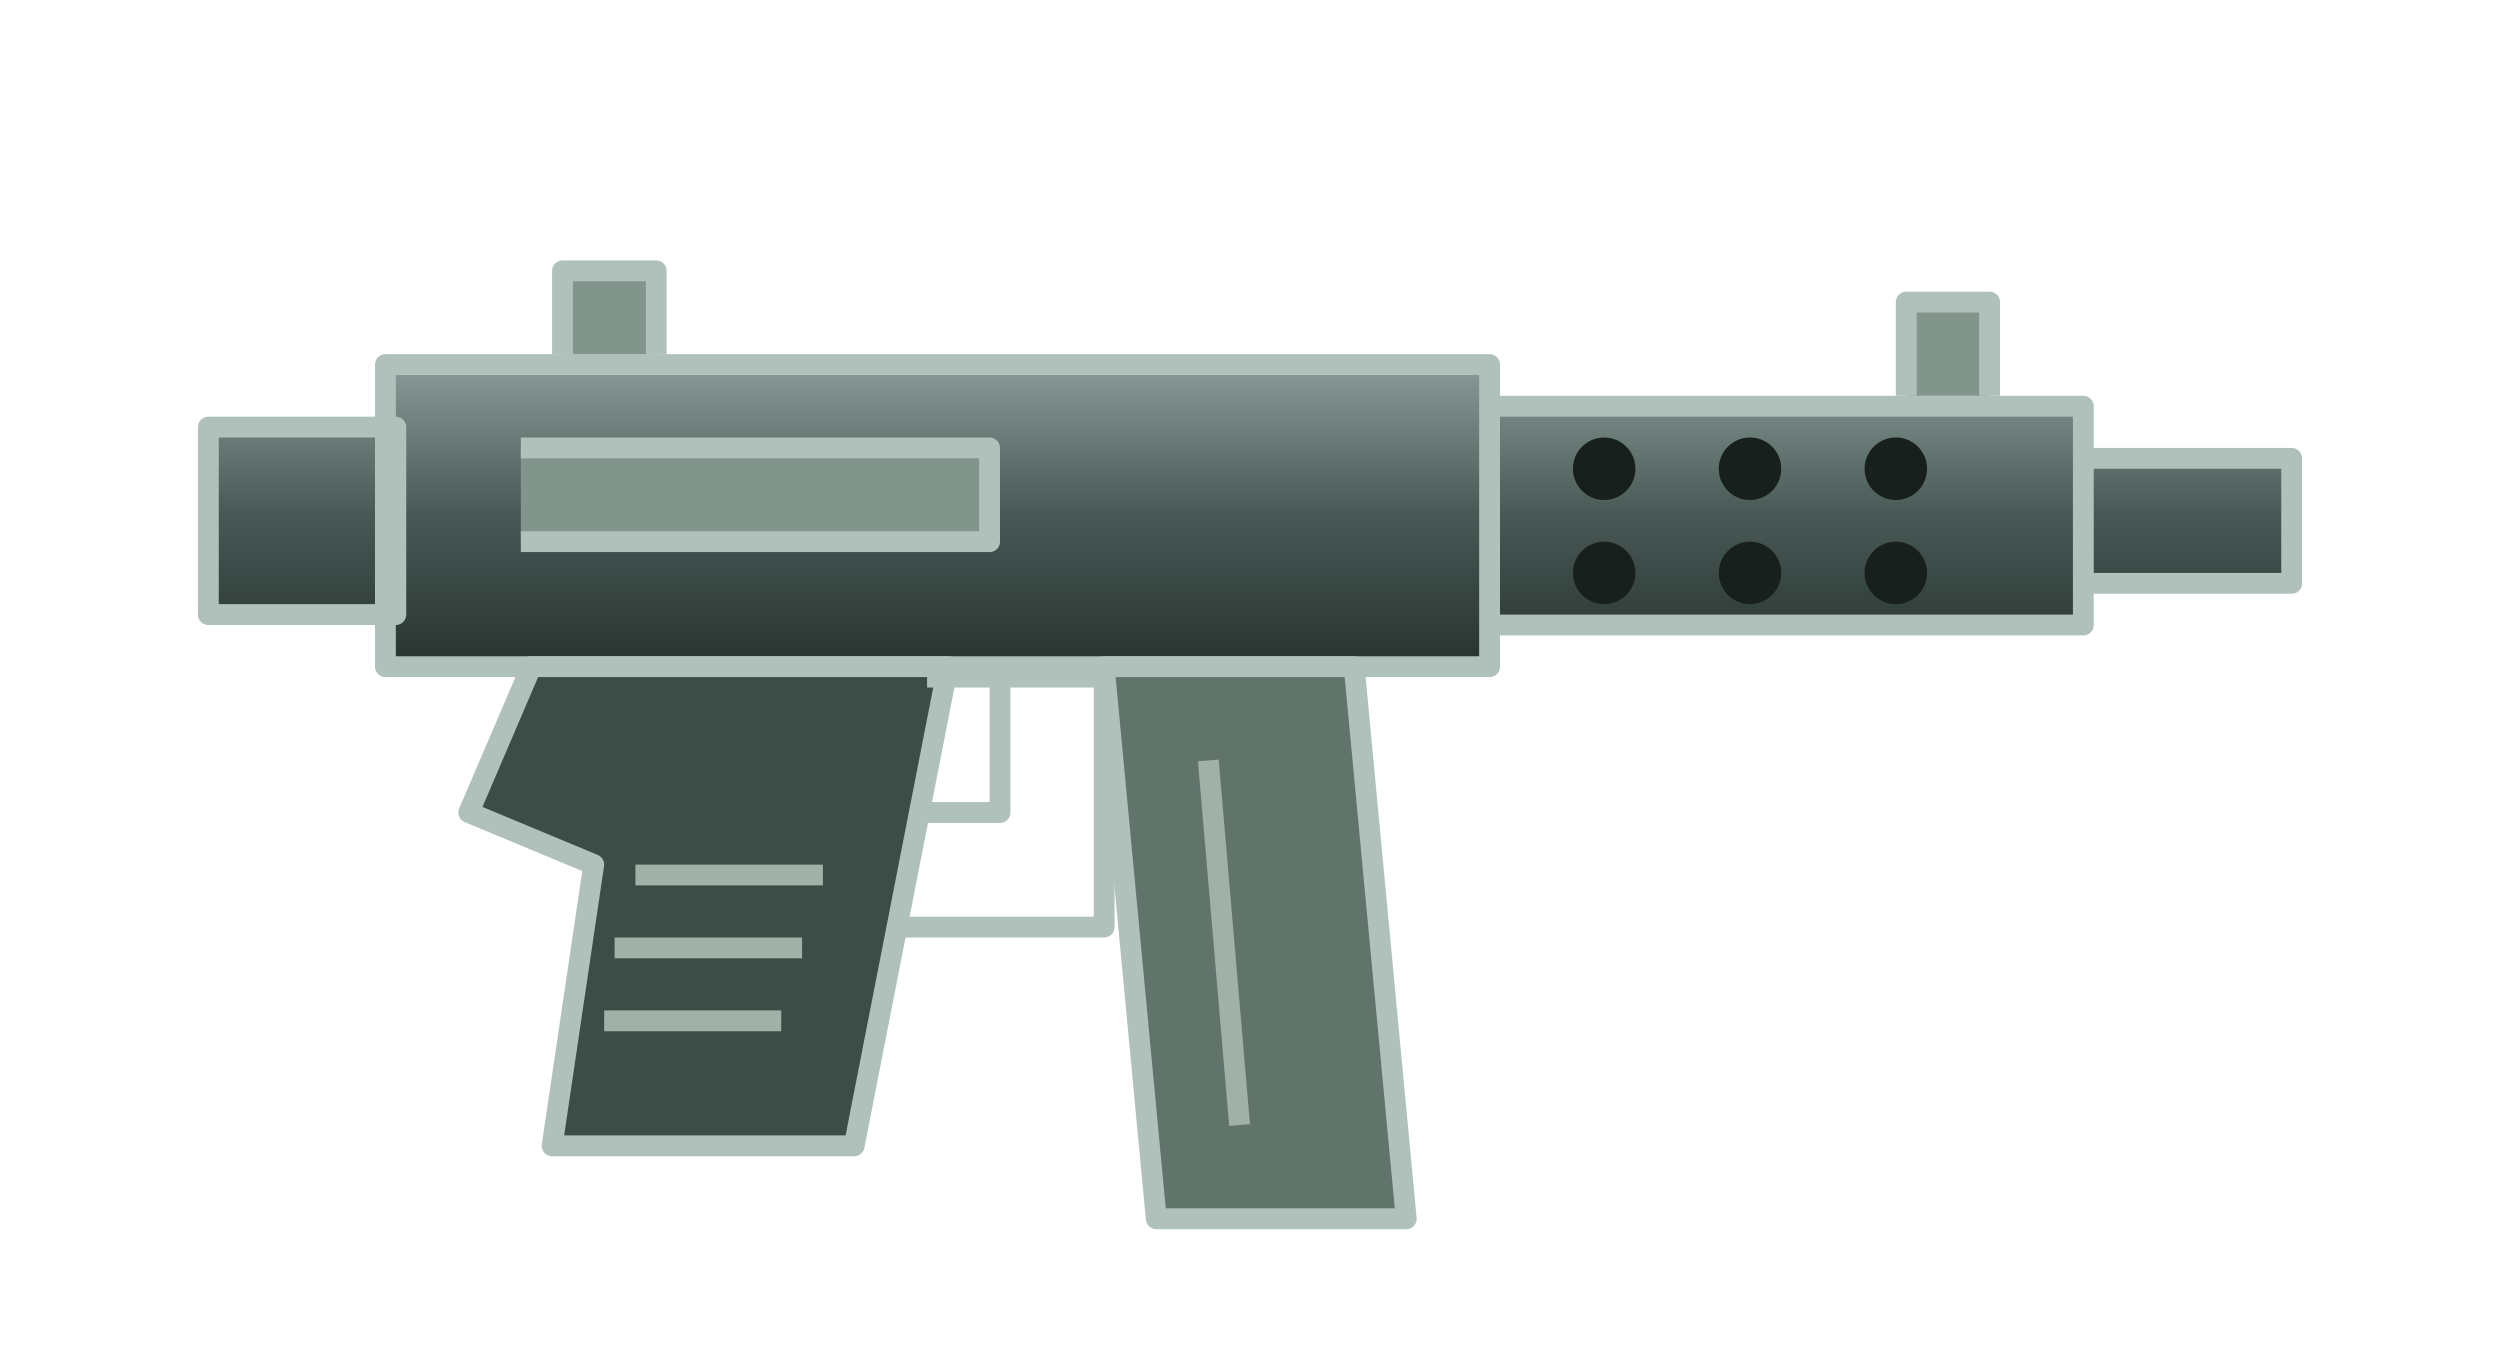
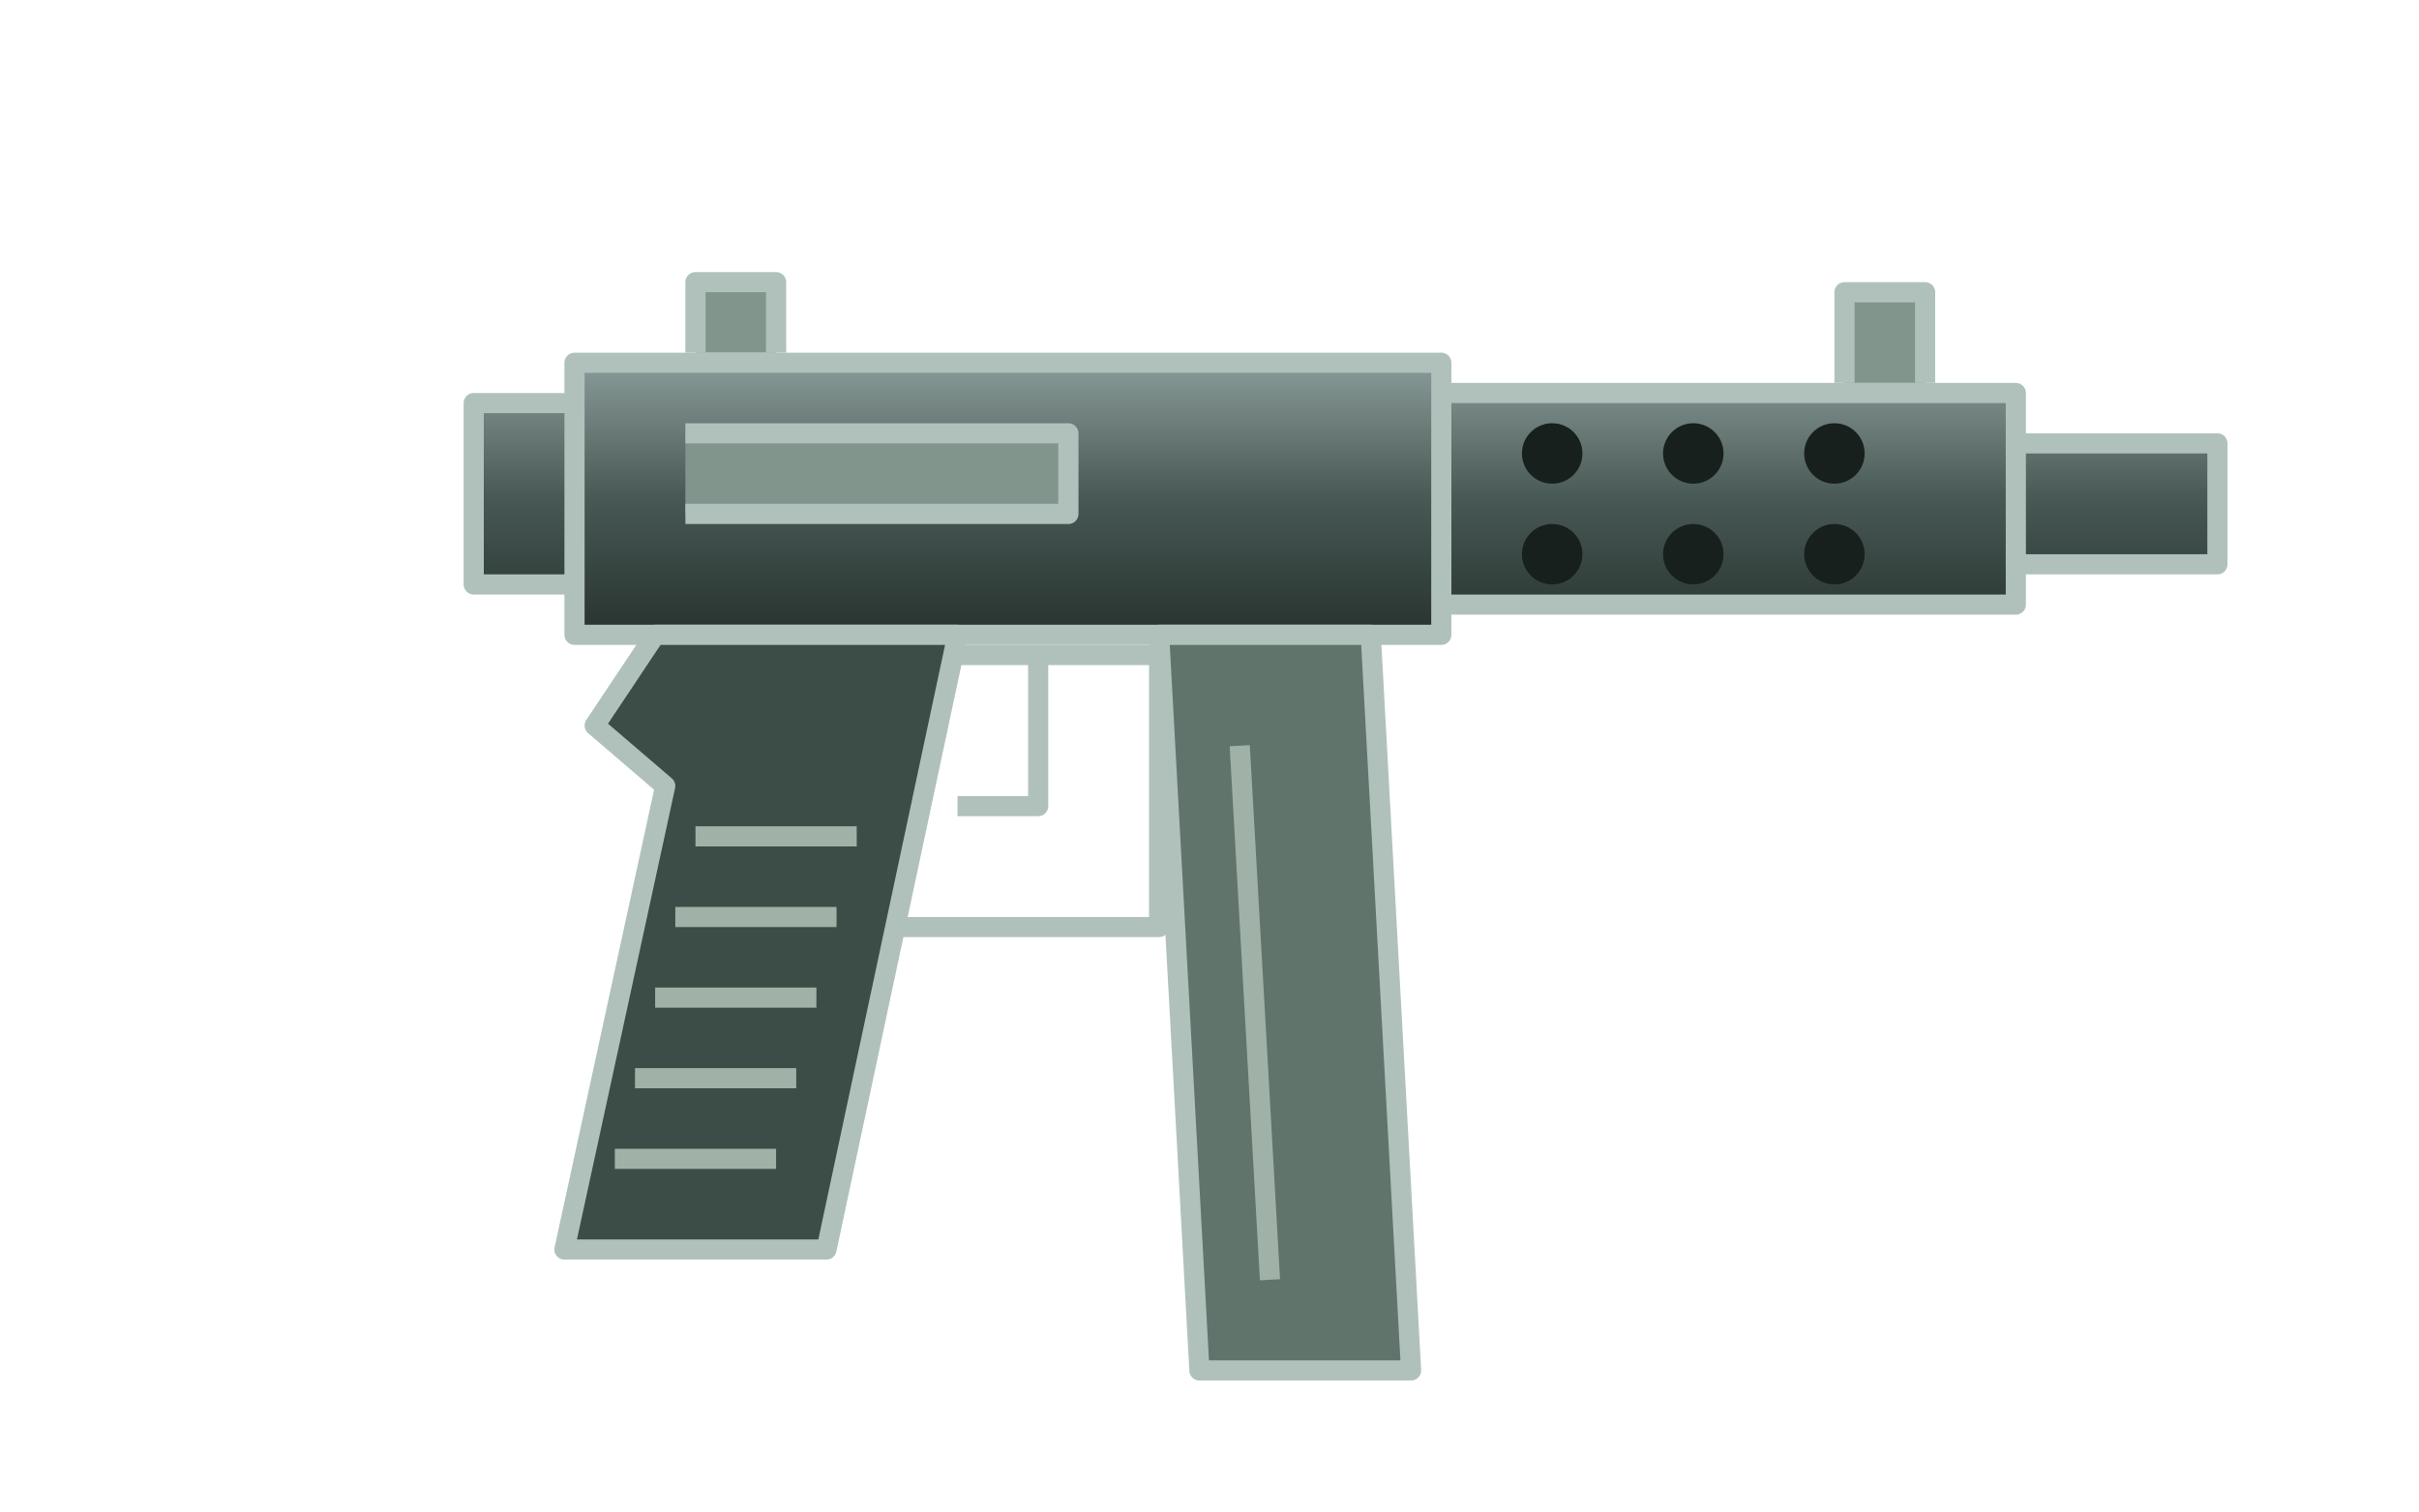
- <svg xmlns="http://www.w3.org/2000/svg" viewBox="0 0 240 130">
+ <svg xmlns="http://www.w3.org/2000/svg" viewBox="0 0 240 150">
  <defs>
    <linearGradient id="metal" x2="0" y2="1">
      <stop stop-color="#899b98" />
      <stop offset=".5" stop-color="#485855" />
      <stop offset="1" stop-color="#27332f" />
    </linearGradient>
  </defs>
  <g stroke="#b0c1bc" stroke-width="2" stroke-linejoin="round">
-     <path d="M20 41h18v18H20zM37 35h106v29H37zM143 39h57v21h-57zM200 44h20v12h-20z" fill="url(#metal)" />
-     <path d="M51 64h40l-9 46H53l4-27-12-5z" fill="#3c4c46" />
-     <path d="M106 64h24l5 53h-24z" fill="#61746c" />
-     <path d="M89 65h17v24H86M96 66v12h-7" fill="none" />
-     <path d="M54 34v-8h9v8M183 38V29h8v9M50 43h45v9H50" fill="#82958c" />
-     <path d="M61 84h18M59 91h18M58 98h17M116 73l3 35" fill="none" stroke="#a0b1a8" />
+     <path d="M47 40h10v18H47zM57 36h86v27H57zM143 39h57v21h-57zM200 44h20v12h-20z" fill="url(#metal)" />
+     <path d="M65 63h30l-13 61H56l10-46-7-6z" fill="#3c4c46" />
+     <path d="M115 63h21l4 73h-21z" fill="#61746c" />
+     <path d="M94 65h21v27H89M103 66v14h-8" fill="none" />
+     <path d="M69 35v-7h8v7M183 38V29h8v9M68 43h38v8H68" fill="#82958c" />
+     <path d="M69 83h16M67 91h16M65 99h16M63 107h16M61 115h16M123 74l3 53" fill="none" stroke="#a0b1a8" />
  </g>
  <g fill="#17201c">
    <circle cx="154" cy="45" r="3" />
    <circle cx="168" cy="45" r="3" />
    <circle cx="182" cy="45" r="3" />
    <circle cx="154" cy="55" r="3" />
    <circle cx="168" cy="55" r="3" />
    <circle cx="182" cy="55" r="3" />
  </g>
</svg>
